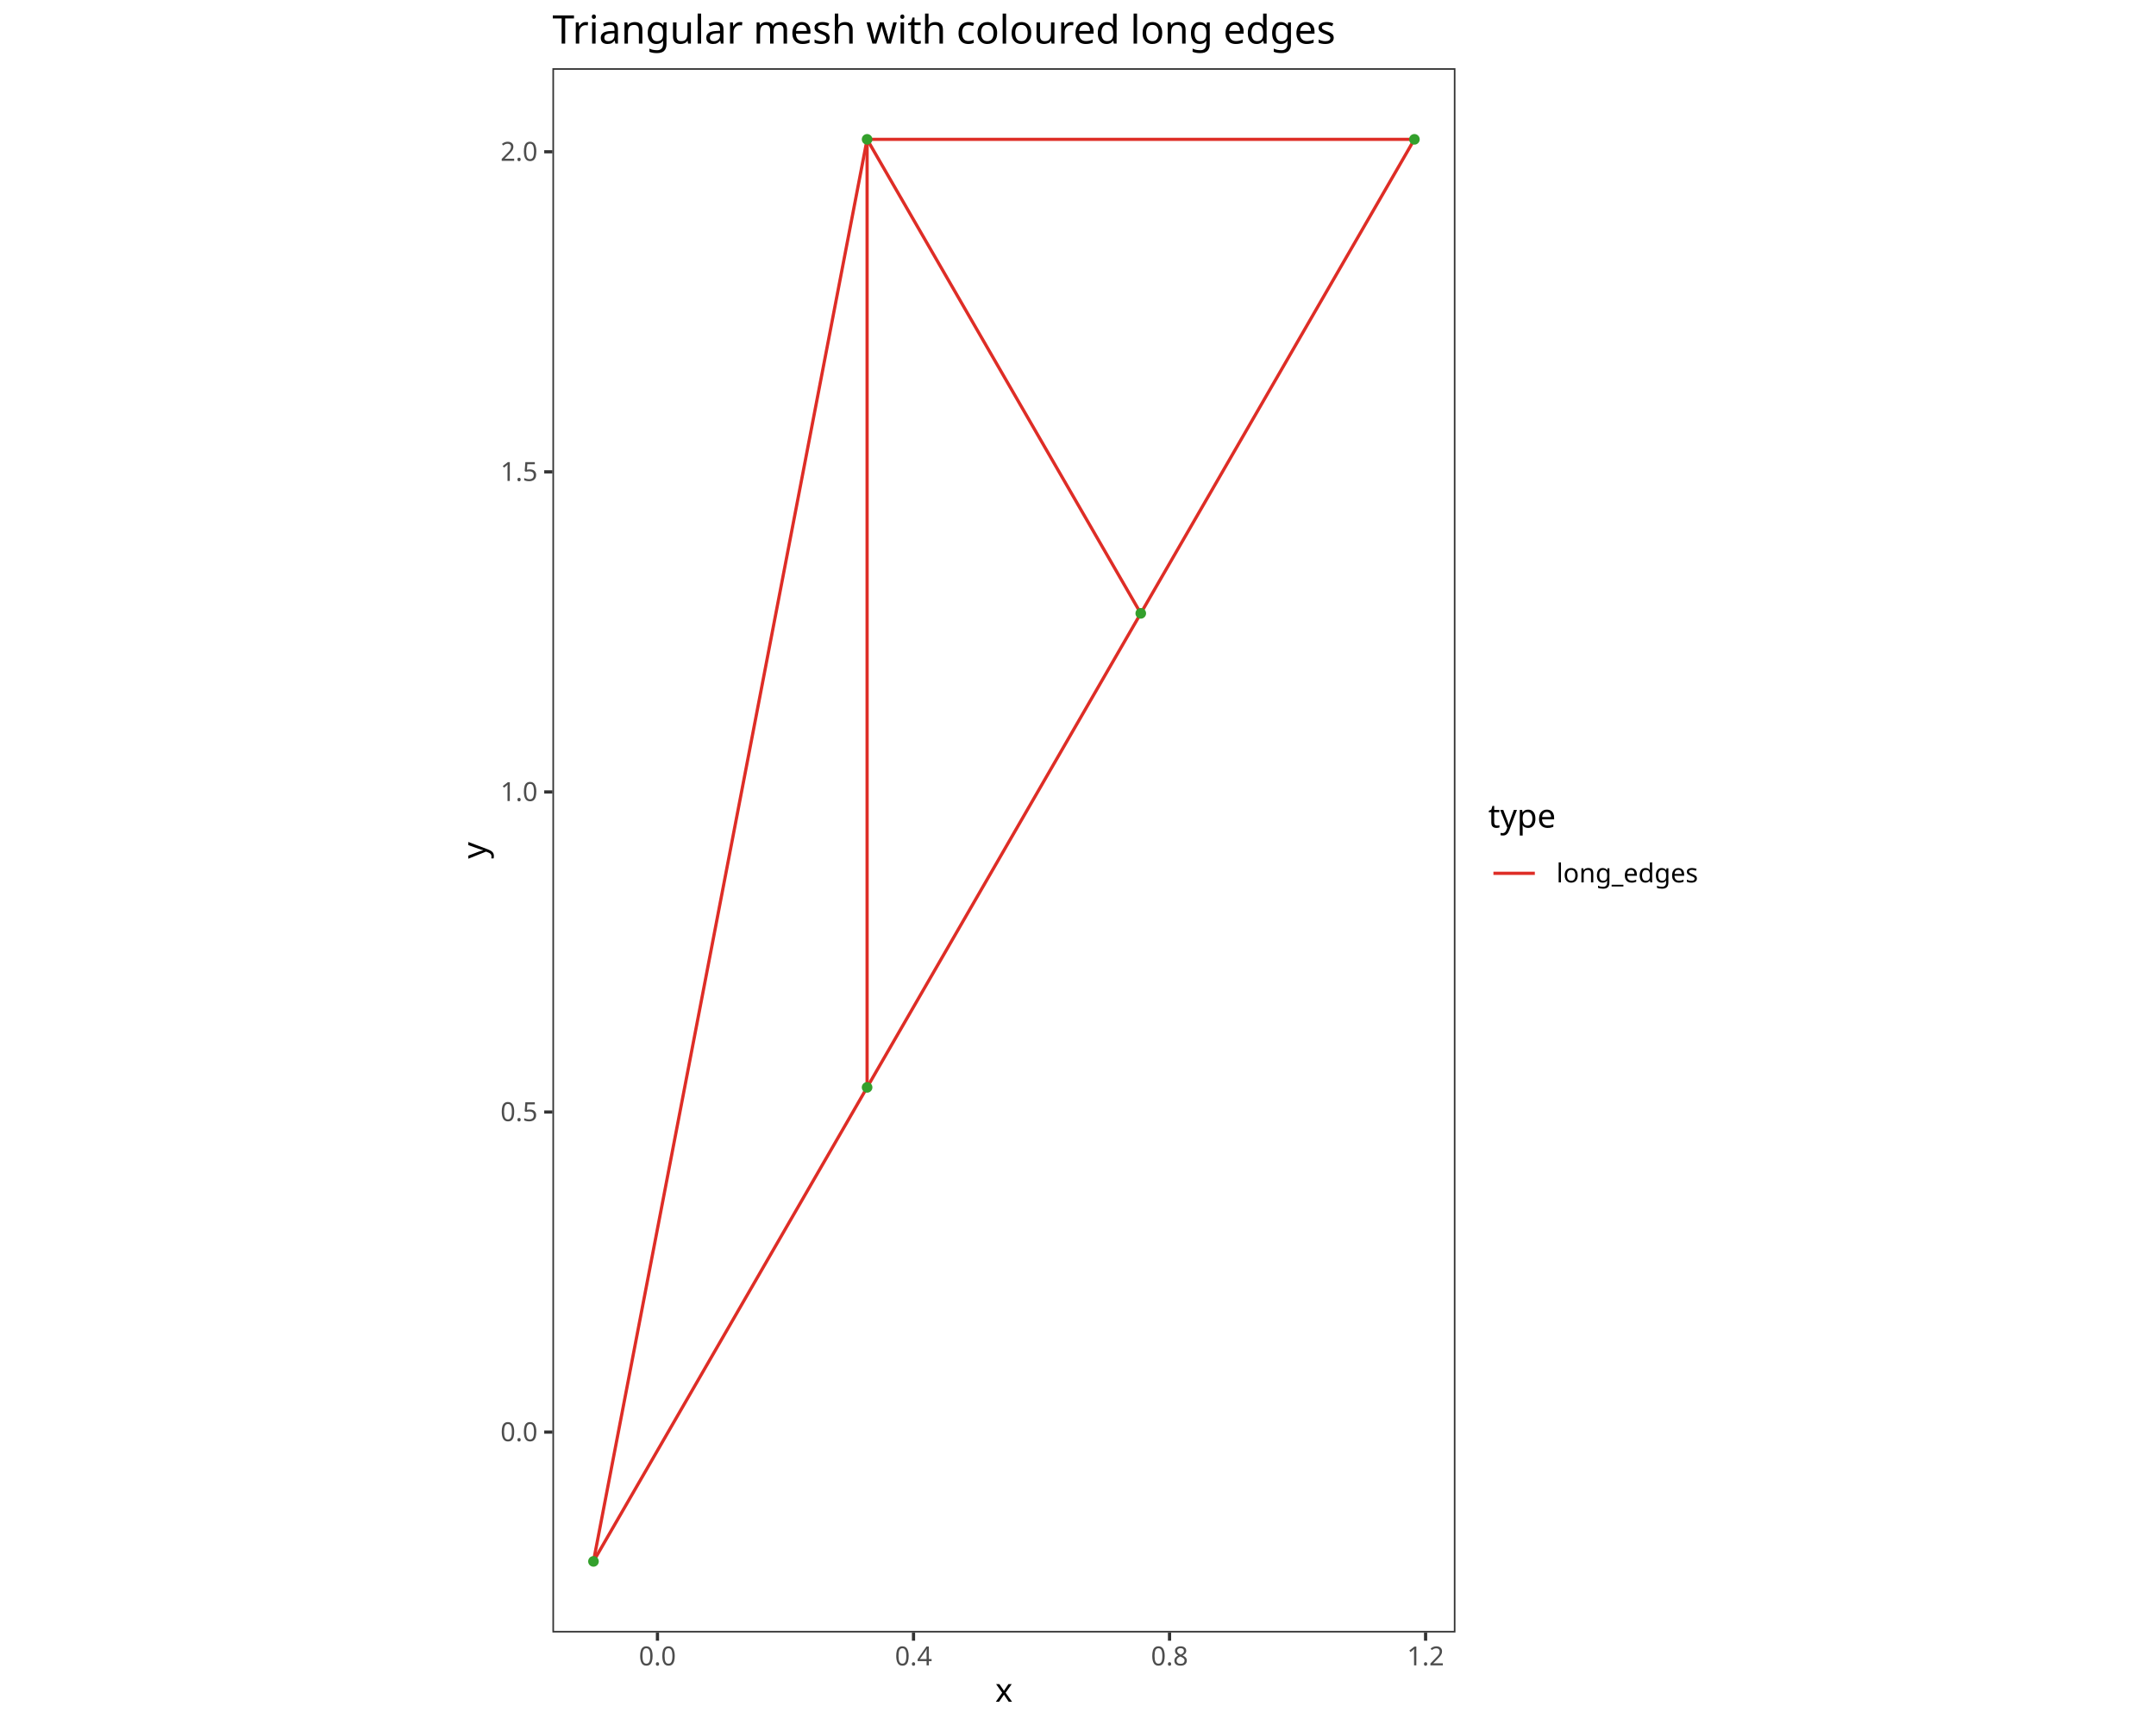
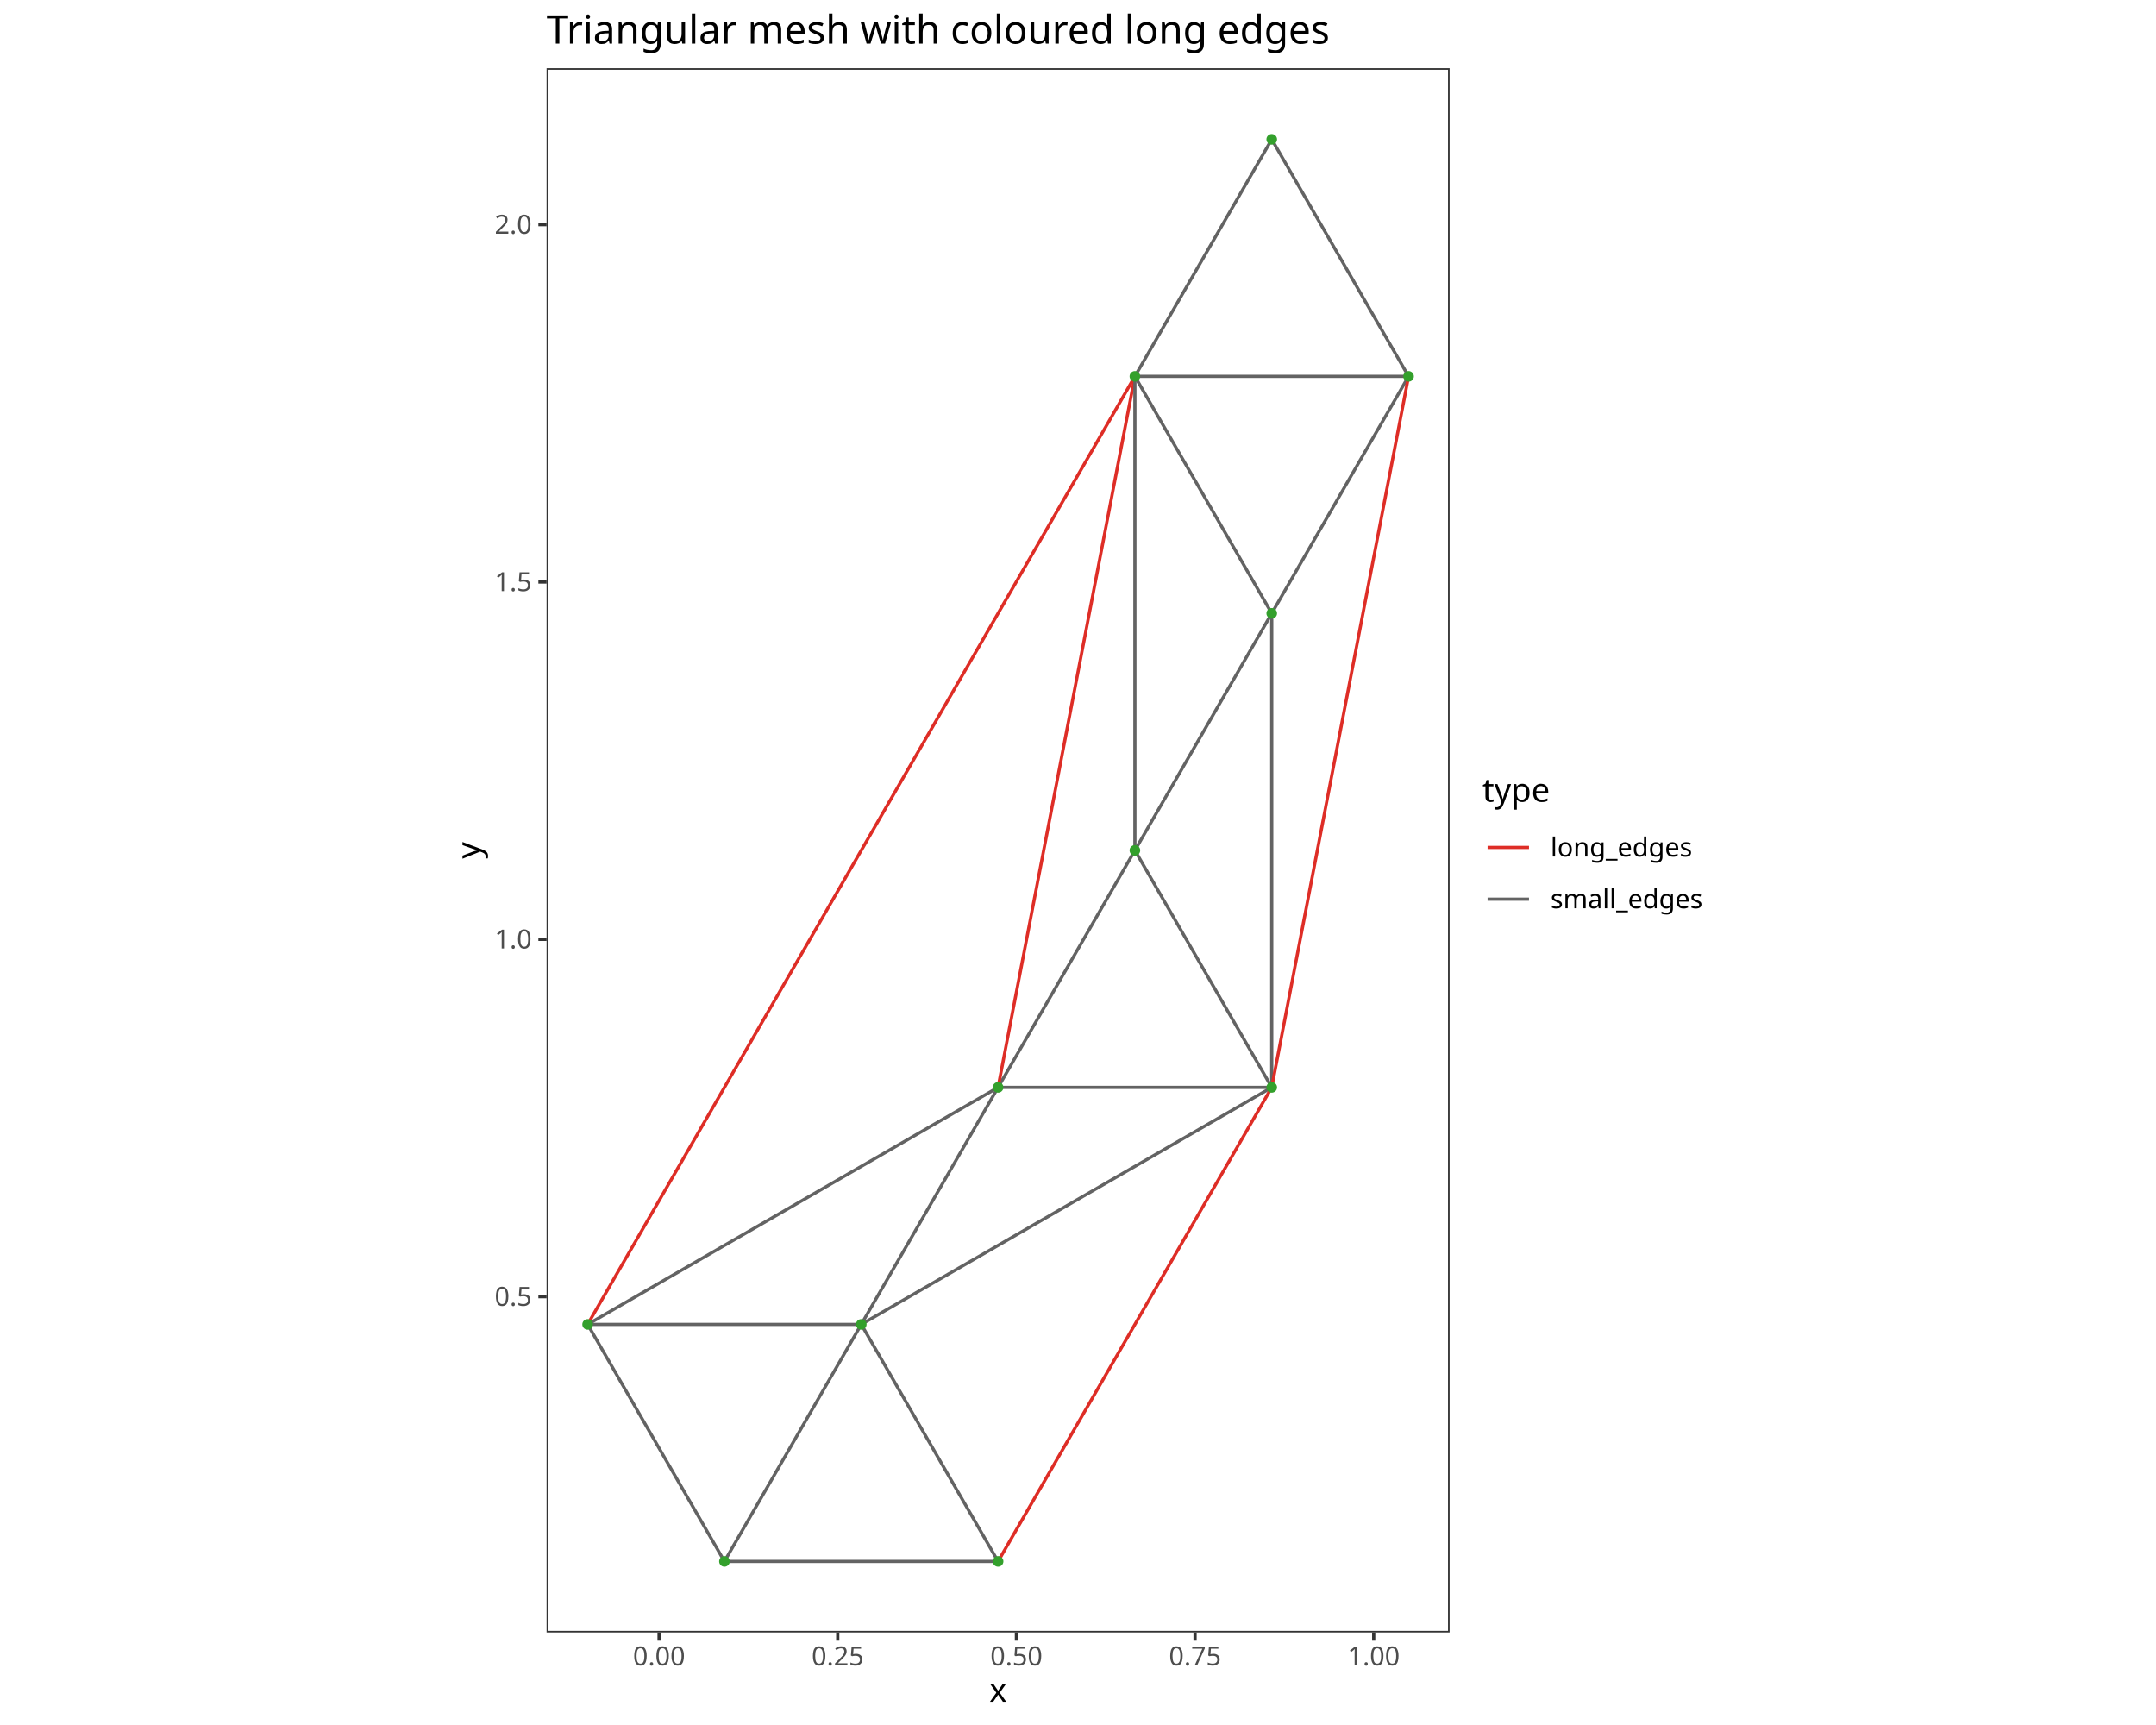
<svg xmlns="http://www.w3.org/2000/svg" class="svglite" data-engine-version="2.0" width="720.00pt" height="576.00pt" viewBox="0 0 720.00 576.00">
  <defs>
    <style type="text/css">
    .svglite line, .svglite polyline, .svglite polygon, .svglite path, .svglite rect, .svglite circle {
      fill: none;
      stroke: #000000;
      stroke-linecap: round;
      stroke-linejoin: round;
      stroke-miterlimit: 10.00;
    }
  </style>
  </defs>
  <rect width="100%" height="100%" style="stroke: none; fill: #FFFFFF;" />
  <defs>
    <clipPath id="cpMC4wMHw3MjAuMDB8MC4wMHw1NzYuMDA=">
      <rect x="0.00" y="0.00" width="720.00" height="576.00" />
    </clipPath>
  </defs>
  <g clip-path="url(#cpMC4wMHw3MjAuMDB8MC4wMHw1NzYuMDA=)">
</g>
  <defs>
-     <clipPath id="cpMTQ5LjI0fDU3MC43NnwwLjAwfDU3Ni4wMA==">
-       <rect x="149.24" y="0.00" width="421.52" height="576.00" />
+     <clipPath id="cpMTQ3LjI5fDU3Mi43MXwwLjAwfDU3Ni4wMA==">
+       <rect x="147.29" y="0.00" width="425.42" height="576.00" />
    </clipPath>
  </defs>
-   <g clip-path="url(#cpMTQ5LjI0fDU3MC43NnwwLjAwfDU3Ni4wMA==)">
-     <rect x="149.24" y="0.00" width="421.52" height="576.00" style="stroke-width: 1.07; stroke: #FFFFFF; fill: #FFFFFF;" />
+   <g clip-path="url(#cpMTQ3LjI5fDU3Mi43MXwwLjAwfDU3Ni4wMA==)">
+     <rect x="147.29" y="0.00" width="425.42" height="576.00" style="stroke-width: 1.07; stroke: #FFFFFF; fill: #FFFFFF;" />
  </g>
  <g clip-path="url(#cpMC4wMHw3MjAuMDB8MC4wMHw1NzYuMDA=)">
</g>
  <defs>
-     <clipPath id="cpMTg0LjQ4fDQ4Ni4wNXwyMi43OHw1NDUuMTE=">
-       <rect x="184.48" y="22.78" width="301.57" height="522.33" />
+     <clipPath id="cpMTgyLjUzfDQ4NC4xMHwyMi43OHw1NDUuMTE=">
+       <rect x="182.53" y="22.78" width="301.57" height="522.33" />
    </clipPath>
  </defs>
-   <g clip-path="url(#cpMTg0LjQ4fDQ4Ni4wNXwyMi43OHw1NDUuMTE=)">
-     <rect x="184.48" y="22.78" width="301.57" height="522.33" style="stroke-width: 1.07; stroke: none; fill: #FFFFFF;" />
-     <line x1="198.19" y1="521.37" x2="289.57" y2="363.09" style="stroke-width: 1.07; stroke: #DE2D26; stroke-linecap: butt;" />
-     <line x1="380.96" y1="204.81" x2="289.57" y2="46.53" style="stroke-width: 1.07; stroke: #DE2D26; stroke-linecap: butt;" />
-     <line x1="289.57" y1="46.53" x2="472.34" y2="46.53" style="stroke-width: 1.07; stroke: #DE2D26; stroke-linecap: butt;" />
-     <line x1="198.19" y1="521.37" x2="289.57" y2="46.53" style="stroke-width: 1.07; stroke: #DE2D26; stroke-linecap: butt;" />
-     <line x1="289.57" y1="363.09" x2="380.96" y2="204.81" style="stroke-width: 1.07; stroke: #DE2D26; stroke-linecap: butt;" />
-     <line x1="380.96" y1="204.81" x2="472.34" y2="46.53" style="stroke-width: 1.07; stroke: #DE2D26; stroke-linecap: butt;" />
-     <line x1="289.57" y1="363.09" x2="289.57" y2="46.53" style="stroke-width: 1.07; stroke: #DE2D26; stroke-linecap: butt;" />
-     <circle cx="198.19" cy="521.37" r="1.42" style="stroke-width: 0.71; stroke: #33A02C; fill: #33A02C;" />
-     <circle cx="380.96" cy="204.81" r="1.42" style="stroke-width: 0.71; stroke: #33A02C; fill: #33A02C;" />
-     <circle cx="289.57" cy="46.53" r="1.42" style="stroke-width: 0.71; stroke: #33A02C; fill: #33A02C;" />
-     <circle cx="289.57" cy="363.09" r="1.42" style="stroke-width: 0.71; stroke: #33A02C; fill: #33A02C;" />
-     <circle cx="472.34" cy="46.53" r="1.42" style="stroke-width: 0.71; stroke: #33A02C; fill: #33A02C;" />
-     <rect x="184.48" y="22.78" width="301.57" height="522.33" style="stroke-width: 1.07; stroke: #333333;" />
+   <g clip-path="url(#cpMTgyLjUzfDQ4NC4xMHwyMi43OHw1NDUuMTE=)">
+     <rect x="182.53" y="22.78" width="301.57" height="522.33" style="stroke-width: 1.07; stroke: none; fill: #FFFFFF;" />
+     <line x1="241.93" y1="521.37" x2="287.62" y2="442.23" style="stroke-width: 1.07; stroke: #636363; stroke-linecap: butt;" />
+     <line x1="333.31" y1="521.37" x2="287.62" y2="442.23" style="stroke-width: 1.07; stroke: #636363; stroke-linecap: butt;" />
+     <line x1="196.24" y1="442.23" x2="333.31" y2="363.09" style="stroke-width: 1.07; stroke: #636363; stroke-linecap: butt;" />
+     <line x1="287.62" y1="442.23" x2="424.70" y2="363.09" style="stroke-width: 1.07; stroke: #636363; stroke-linecap: butt;" />
+     <line x1="196.24" y1="442.23" x2="379.00" y2="125.67" style="stroke-width: 1.07; stroke: #DE2D26; stroke-linecap: butt;" />
+     <line x1="333.31" y1="363.09" x2="379.00" y2="283.95" style="stroke-width: 1.07; stroke: #636363; stroke-linecap: butt;" />
+     <line x1="379.00" y1="283.95" x2="424.70" y2="204.81" style="stroke-width: 1.07; stroke: #636363; stroke-linecap: butt;" />
+     <line x1="333.31" y1="363.09" x2="379.00" y2="125.67" style="stroke-width: 1.07; stroke: #DE2D26; stroke-linecap: butt;" />
+     <line x1="379.00" y1="125.67" x2="470.39" y2="125.67" style="stroke-width: 1.07; stroke: #636363; stroke-linecap: butt;" />
+     <line x1="424.70" y1="204.81" x2="470.39" y2="125.67" style="stroke-width: 1.07; stroke: #636363; stroke-linecap: butt;" />
+     <line x1="379.00" y1="125.67" x2="424.70" y2="46.53" style="stroke-width: 1.07; stroke: #636363; stroke-linecap: butt;" />
+     <line x1="241.93" y1="521.37" x2="196.24" y2="442.23" style="stroke-width: 1.07; stroke: #636363; stroke-linecap: butt;" />
+     <line x1="241.93" y1="521.37" x2="333.31" y2="521.37" style="stroke-width: 1.07; stroke: #636363; stroke-linecap: butt;" />
+     <line x1="287.62" y1="442.23" x2="333.31" y2="363.09" style="stroke-width: 1.07; stroke: #636363; stroke-linecap: butt;" />
+     <line x1="424.70" y1="363.09" x2="379.00" y2="283.95" style="stroke-width: 1.07; stroke: #636363; stroke-linecap: butt;" />
+     <line x1="379.00" y1="283.95" x2="379.00" y2="125.67" style="stroke-width: 1.07; stroke: #636363; stroke-linecap: butt;" />
+     <line x1="424.70" y1="363.09" x2="424.70" y2="204.81" style="stroke-width: 1.07; stroke: #636363; stroke-linecap: butt;" />
+     <line x1="424.70" y1="363.09" x2="470.39" y2="125.67" style="stroke-width: 1.07; stroke: #DE2D26; stroke-linecap: butt;" />
+     <line x1="470.39" y1="125.67" x2="424.70" y2="46.53" style="stroke-width: 1.07; stroke: #636363; stroke-linecap: butt;" />
+     <line x1="196.24" y1="442.23" x2="287.62" y2="442.23" style="stroke-width: 1.07; stroke: #636363; stroke-linecap: butt;" />
+     <line x1="333.31" y1="363.09" x2="424.70" y2="363.09" style="stroke-width: 1.07; stroke: #636363; stroke-linecap: butt;" />
+     <line x1="333.31" y1="521.37" x2="424.70" y2="363.09" style="stroke-width: 1.07; stroke: #DE2D26; stroke-linecap: butt;" />
+     <line x1="424.70" y1="204.81" x2="379.00" y2="125.67" style="stroke-width: 1.07; stroke: #636363; stroke-linecap: butt;" />
+     <circle cx="241.93" cy="521.37" r="1.42" style="stroke-width: 0.71; stroke: #33A02C; fill: #33A02C;" />
+     <circle cx="333.31" cy="521.37" r="1.42" style="stroke-width: 0.71; stroke: #33A02C; fill: #33A02C;" />
+     <circle cx="196.24" cy="442.23" r="1.42" style="stroke-width: 0.71; stroke: #33A02C; fill: #33A02C;" />
+     <circle cx="287.62" cy="442.23" r="1.42" style="stroke-width: 0.71; stroke: #33A02C; fill: #33A02C;" />
+     <circle cx="333.31" cy="363.09" r="1.42" style="stroke-width: 0.71; stroke: #33A02C; fill: #33A02C;" />
+     <circle cx="379.00" cy="283.95" r="1.42" style="stroke-width: 0.71; stroke: #33A02C; fill: #33A02C;" />
+     <circle cx="379.00" cy="125.67" r="1.42" style="stroke-width: 0.71; stroke: #33A02C; fill: #33A02C;" />
+     <circle cx="424.70" cy="204.81" r="1.42" style="stroke-width: 0.71; stroke: #33A02C; fill: #33A02C;" />
+     <circle cx="424.70" cy="363.09" r="1.42" style="stroke-width: 0.71; stroke: #33A02C; fill: #33A02C;" />
+     <circle cx="470.39" cy="125.67" r="1.42" style="stroke-width: 0.71; stroke: #33A02C; fill: #33A02C;" />
+     <circle cx="424.70" cy="46.53" r="1.42" style="stroke-width: 0.71; stroke: #33A02C; fill: #33A02C;" />
+     <rect x="182.53" y="22.78" width="301.57" height="522.33" style="stroke-width: 1.07; stroke: #333333;" />
  </g>
  <g clip-path="url(#cpMC4wMHw3MjAuMDB8MC4wMHw1NzYuMDA=)">
-     <text x="179.55" y="481.23" text-anchor="end" style="font-size: 8.80px; fill: #4D4D4D; font-family: sans;" textLength="12.23px" lengthAdjust="spacingAndGlyphs">0.0</text>
-     <text x="179.55" y="374.35" text-anchor="end" style="font-size: 8.80px; fill: #4D4D4D; font-family: sans;" textLength="12.23px" lengthAdjust="spacingAndGlyphs">0.5</text>
-     <text x="179.55" y="267.47" text-anchor="end" style="font-size: 8.80px; fill: #4D4D4D; font-family: sans;" textLength="12.23px" lengthAdjust="spacingAndGlyphs">1.0</text>
-     <text x="179.55" y="160.59" text-anchor="end" style="font-size: 8.80px; fill: #4D4D4D; font-family: sans;" textLength="12.23px" lengthAdjust="spacingAndGlyphs">1.5</text>
-     <text x="179.55" y="53.70" text-anchor="end" style="font-size: 8.80px; fill: #4D4D4D; font-family: sans;" textLength="12.23px" lengthAdjust="spacingAndGlyphs">2.0</text>
-     <polyline points="181.74,478.20 184.48,478.20 " style="stroke-width: 1.07; stroke: #333333; stroke-linecap: butt;" />
-     <polyline points="181.74,371.32 184.48,371.32 " style="stroke-width: 1.07; stroke: #333333; stroke-linecap: butt;" />
-     <polyline points="181.74,264.44 184.48,264.44 " style="stroke-width: 1.07; stroke: #333333; stroke-linecap: butt;" />
-     <polyline points="181.74,157.56 184.48,157.56 " style="stroke-width: 1.07; stroke: #333333; stroke-linecap: butt;" />
-     <polyline points="181.74,50.68 184.48,50.68 " style="stroke-width: 1.07; stroke: #333333; stroke-linecap: butt;" />
-     <polyline points="219.56,547.85 219.56,545.11 " style="stroke-width: 1.07; stroke: #333333; stroke-linecap: butt;" />
-     <polyline points="305.07,547.85 305.07,545.11 " style="stroke-width: 1.07; stroke: #333333; stroke-linecap: butt;" />
-     <polyline points="390.57,547.85 390.57,545.11 " style="stroke-width: 1.07; stroke: #333333; stroke-linecap: butt;" />
-     <polyline points="476.08,547.85 476.08,545.11 " style="stroke-width: 1.07; stroke: #333333; stroke-linecap: butt;" />
-     <text x="219.56" y="556.10" text-anchor="middle" style="font-size: 8.80px; fill: #4D4D4D; font-family: sans;" textLength="12.23px" lengthAdjust="spacingAndGlyphs">0.0</text>
-     <text x="305.07" y="556.10" text-anchor="middle" style="font-size: 8.80px; fill: #4D4D4D; font-family: sans;" textLength="12.23px" lengthAdjust="spacingAndGlyphs">0.4</text>
-     <text x="390.57" y="556.10" text-anchor="middle" style="font-size: 8.80px; fill: #4D4D4D; font-family: sans;" textLength="12.23px" lengthAdjust="spacingAndGlyphs">0.8</text>
-     <text x="476.08" y="556.10" text-anchor="middle" style="font-size: 8.80px; fill: #4D4D4D; font-family: sans;" textLength="12.23px" lengthAdjust="spacingAndGlyphs">1.2</text>
-     <text x="335.26" y="568.24" text-anchor="middle" style="font-size: 11.00px; font-family: sans;" textLength="5.50px" lengthAdjust="spacingAndGlyphs">x</text>
-     <text transform="translate(162.29,283.95) rotate(-90)" text-anchor="middle" style="font-size: 11.00px; font-family: sans;" textLength="5.50px" lengthAdjust="spacingAndGlyphs">y</text>
-     <rect x="497.01" y="267.64" width="68.27" height="32.61" style="stroke-width: 1.07; stroke: none; fill: #FFFFFF;" />
-     <text x="497.01" y="276.35" style="font-size: 11.00px; font-family: sans;" textLength="20.80px" lengthAdjust="spacingAndGlyphs">type</text>
-     <rect x="497.01" y="282.97" width="17.28" height="17.28" style="stroke-width: 1.07; stroke: none; fill: #FFFFFF;" />
-     <line x1="498.73" y1="291.61" x2="512.56" y2="291.61" style="stroke-width: 1.07; stroke: #DE2D26; stroke-linecap: butt;" />
-     <text x="519.77" y="294.64" style="font-size: 8.80px; font-family: sans;" textLength="45.51px" lengthAdjust="spacingAndGlyphs">long_edges</text>
-     <text x="184.48" y="14.56" style="font-size: 13.20px; font-family: sans;" textLength="245.09px" lengthAdjust="spacingAndGlyphs">Triangular mesh with coloured long edges</text>
+     <text x="177.60" y="436.02" text-anchor="end" style="font-size: 8.80px; fill: #4D4D4D; font-family: sans;" textLength="12.23px" lengthAdjust="spacingAndGlyphs">0.5</text>
+     <text x="177.60" y="316.70" text-anchor="end" style="font-size: 8.80px; fill: #4D4D4D; font-family: sans;" textLength="12.23px" lengthAdjust="spacingAndGlyphs">1.0</text>
+     <text x="177.60" y="197.38" text-anchor="end" style="font-size: 8.80px; fill: #4D4D4D; font-family: sans;" textLength="12.23px" lengthAdjust="spacingAndGlyphs">1.5</text>
+     <text x="177.60" y="78.05" text-anchor="end" style="font-size: 8.80px; fill: #4D4D4D; font-family: sans;" textLength="12.23px" lengthAdjust="spacingAndGlyphs">2.0</text>
+     <polyline points="179.79,432.99 182.53,432.99 " style="stroke-width: 1.07; stroke: #333333; stroke-linecap: butt;" />
+     <polyline points="179.79,313.67 182.53,313.67 " style="stroke-width: 1.07; stroke: #333333; stroke-linecap: butt;" />
+     <polyline points="179.79,194.35 182.53,194.35 " style="stroke-width: 1.07; stroke: #333333; stroke-linecap: butt;" />
+     <polyline points="179.79,75.02 182.53,75.02 " style="stroke-width: 1.07; stroke: #333333; stroke-linecap: butt;" />
+     <polyline points="220.10,547.85 220.10,545.11 " style="stroke-width: 1.07; stroke: #333333; stroke-linecap: butt;" />
+     <polyline points="279.76,547.85 279.76,545.11 " style="stroke-width: 1.07; stroke: #333333; stroke-linecap: butt;" />
+     <polyline points="339.43,547.85 339.43,545.11 " style="stroke-width: 1.07; stroke: #333333; stroke-linecap: butt;" />
+     <polyline points="399.09,547.85 399.09,545.11 " style="stroke-width: 1.07; stroke: #333333; stroke-linecap: butt;" />
+     <polyline points="458.75,547.85 458.75,545.11 " style="stroke-width: 1.07; stroke: #333333; stroke-linecap: butt;" />
+     <text x="220.10" y="556.10" text-anchor="middle" style="font-size: 8.80px; fill: #4D4D4D; font-family: sans;" textLength="17.13px" lengthAdjust="spacingAndGlyphs">0.00</text>
+     <text x="279.76" y="556.10" text-anchor="middle" style="font-size: 8.80px; fill: #4D4D4D; font-family: sans;" textLength="17.13px" lengthAdjust="spacingAndGlyphs">0.25</text>
+     <text x="339.43" y="556.10" text-anchor="middle" style="font-size: 8.80px; fill: #4D4D4D; font-family: sans;" textLength="17.13px" lengthAdjust="spacingAndGlyphs">0.50</text>
+     <text x="399.09" y="556.10" text-anchor="middle" style="font-size: 8.80px; fill: #4D4D4D; font-family: sans;" textLength="17.13px" lengthAdjust="spacingAndGlyphs">0.75</text>
+     <text x="458.75" y="556.10" text-anchor="middle" style="font-size: 8.80px; fill: #4D4D4D; font-family: sans;" textLength="17.13px" lengthAdjust="spacingAndGlyphs">1.00</text>
+     <text x="333.31" y="568.24" text-anchor="middle" style="font-size: 11.00px; font-family: sans;" textLength="5.50px" lengthAdjust="spacingAndGlyphs">x</text>
+     <text transform="translate(160.34,283.95) rotate(-90)" text-anchor="middle" style="font-size: 11.00px; font-family: sans;" textLength="5.50px" lengthAdjust="spacingAndGlyphs">y</text>
+     <rect x="495.05" y="259.00" width="72.17" height="49.89" style="stroke-width: 1.07; stroke: none; fill: #FFFFFF;" />
+     <text x="495.05" y="267.71" style="font-size: 11.00px; font-family: sans;" textLength="20.80px" lengthAdjust="spacingAndGlyphs">type</text>
+     <rect x="495.05" y="274.33" width="17.28" height="17.28" style="stroke-width: 1.07; stroke: none; fill: #FFFFFF;" />
+     <line x1="496.78" y1="282.97" x2="510.61" y2="282.97" style="stroke-width: 1.07; stroke: #DE2D26; stroke-linecap: butt;" />
+     <rect x="495.05" y="291.61" width="17.28" height="17.28" style="stroke-width: 1.07; stroke: none; fill: #FFFFFF;" />
+     <line x1="496.78" y1="300.25" x2="510.61" y2="300.25" style="stroke-width: 1.07; stroke: #636363; stroke-linecap: butt;" />
+     <text x="517.81" y="286.00" style="font-size: 8.80px; font-family: sans;" textLength="45.51px" lengthAdjust="spacingAndGlyphs">long_edges</text>
+     <text x="517.81" y="303.28" style="font-size: 8.80px; font-family: sans;" textLength="49.42px" lengthAdjust="spacingAndGlyphs">small_edges</text>
+     <text x="182.53" y="14.56" style="font-size: 13.20px; font-family: sans;" textLength="245.09px" lengthAdjust="spacingAndGlyphs">Triangular mesh with coloured long edges</text>
  </g>
</svg>
